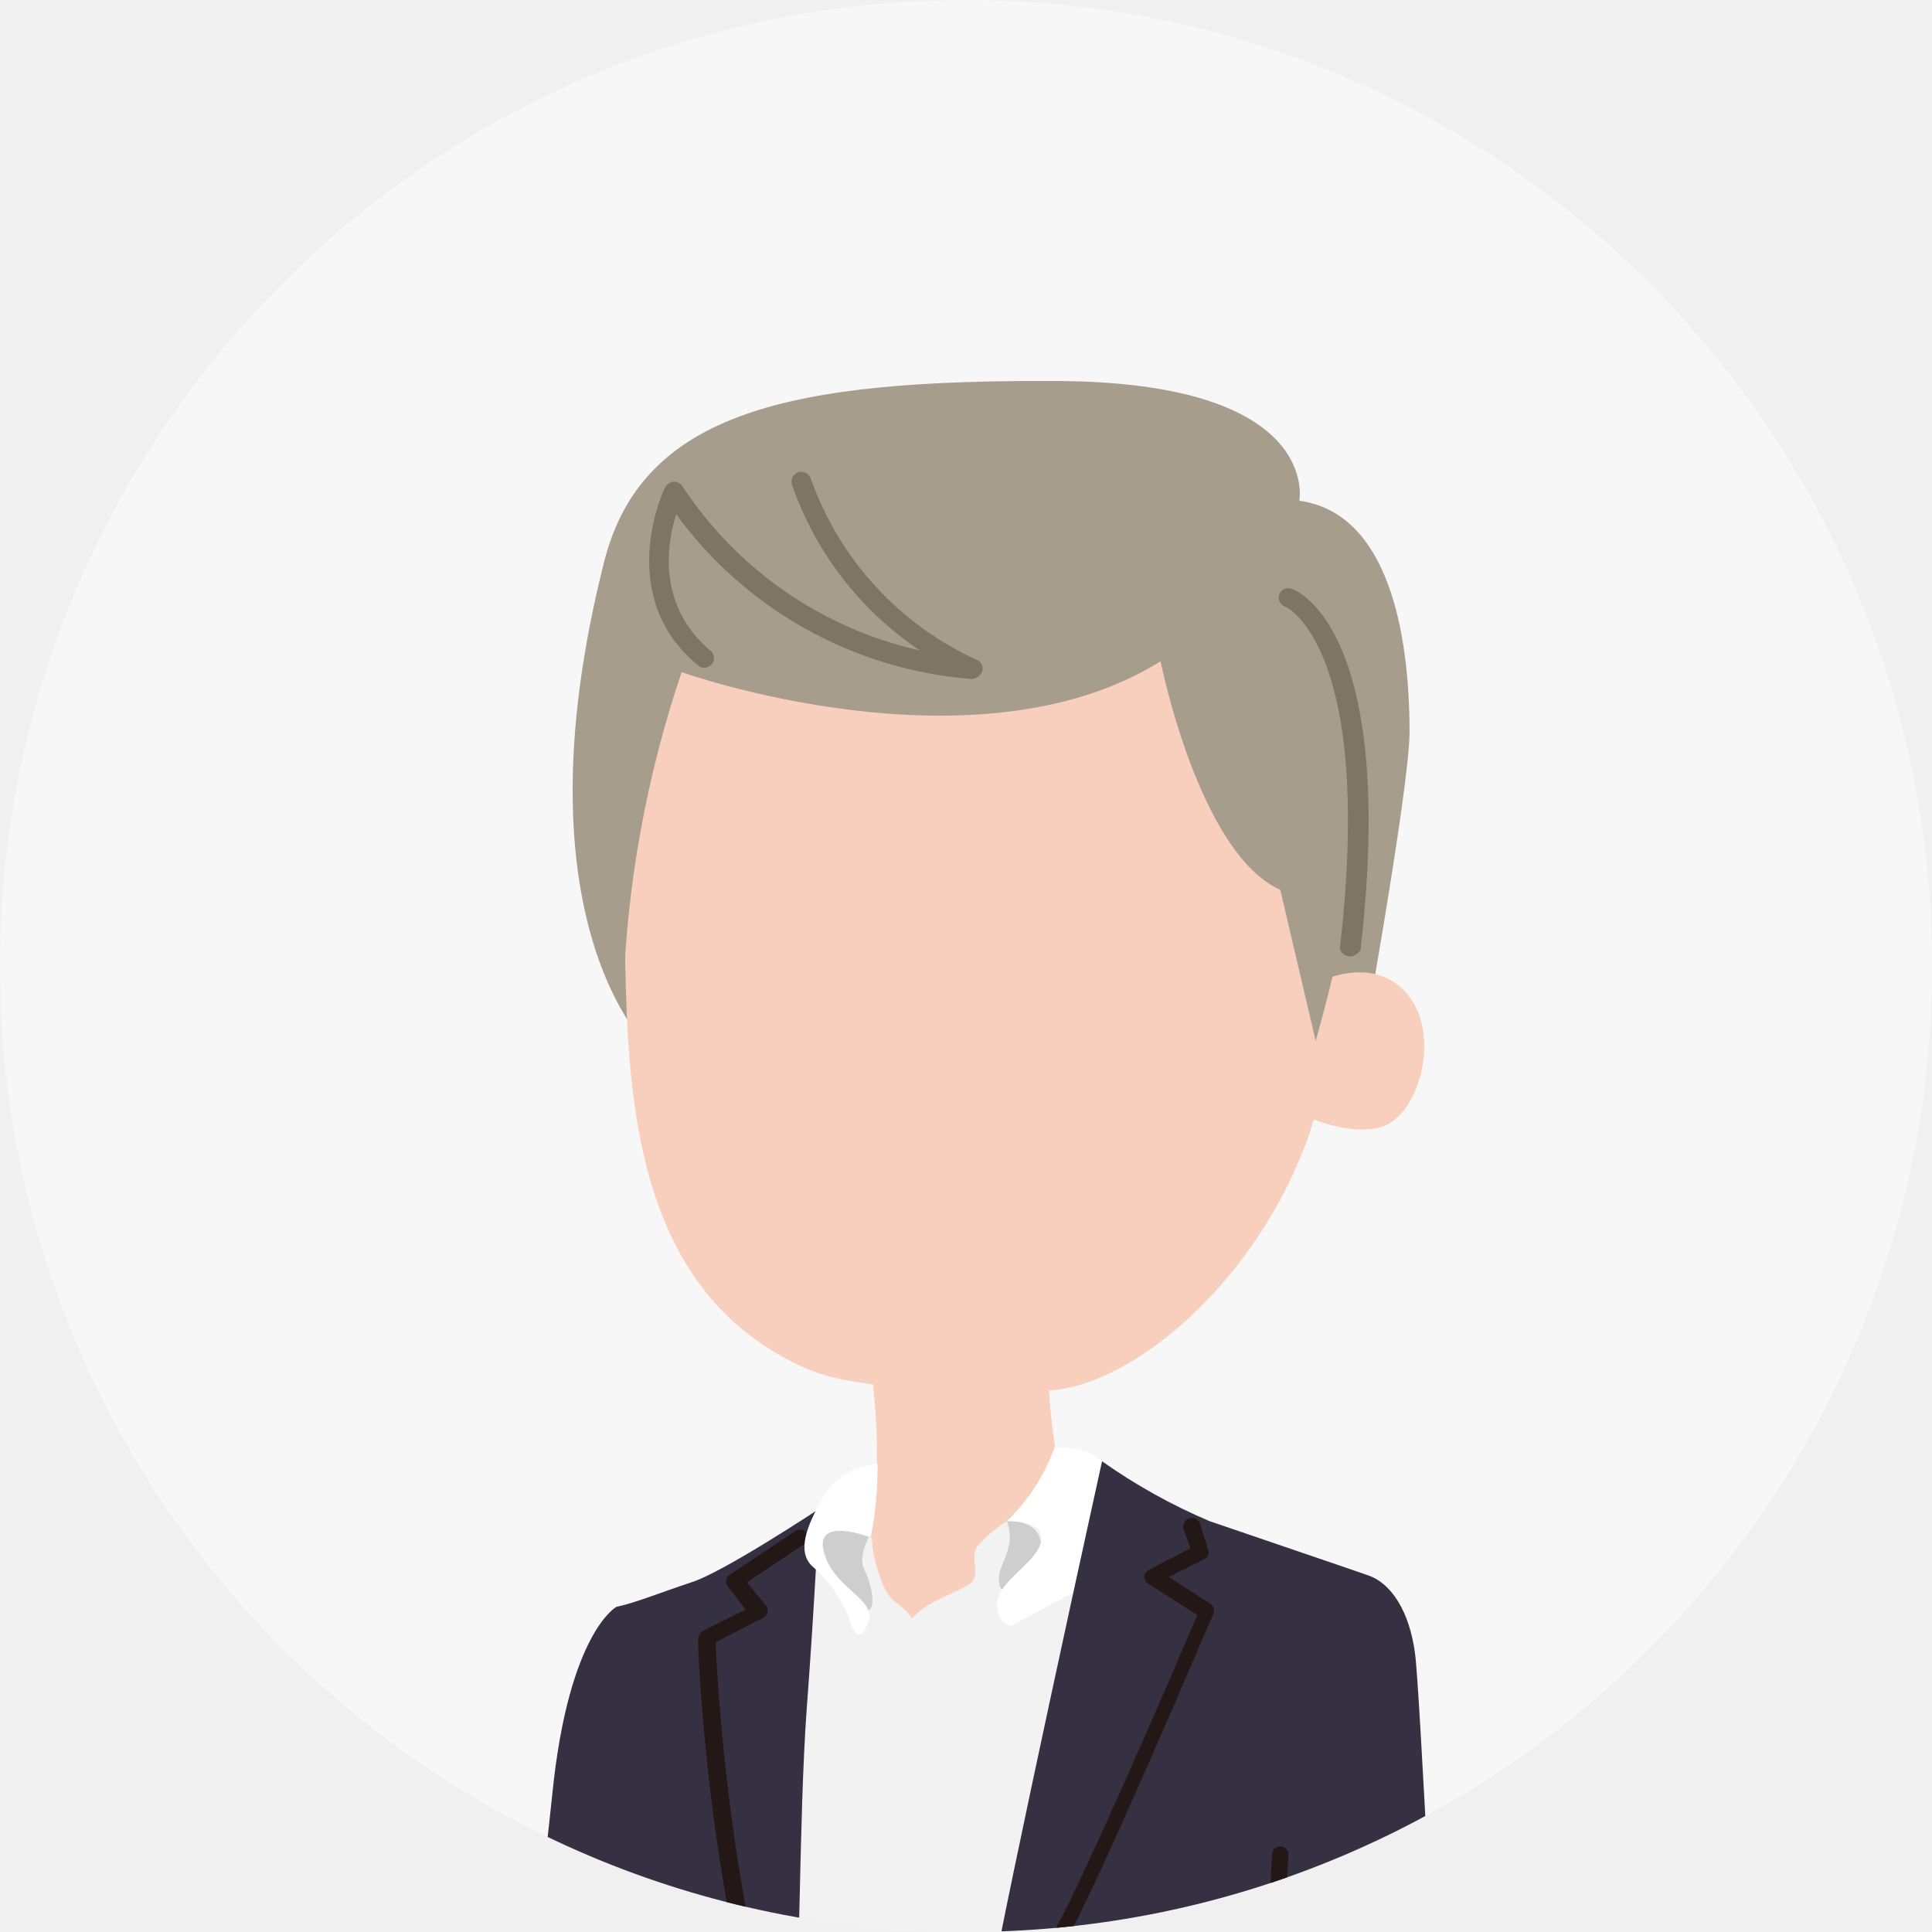
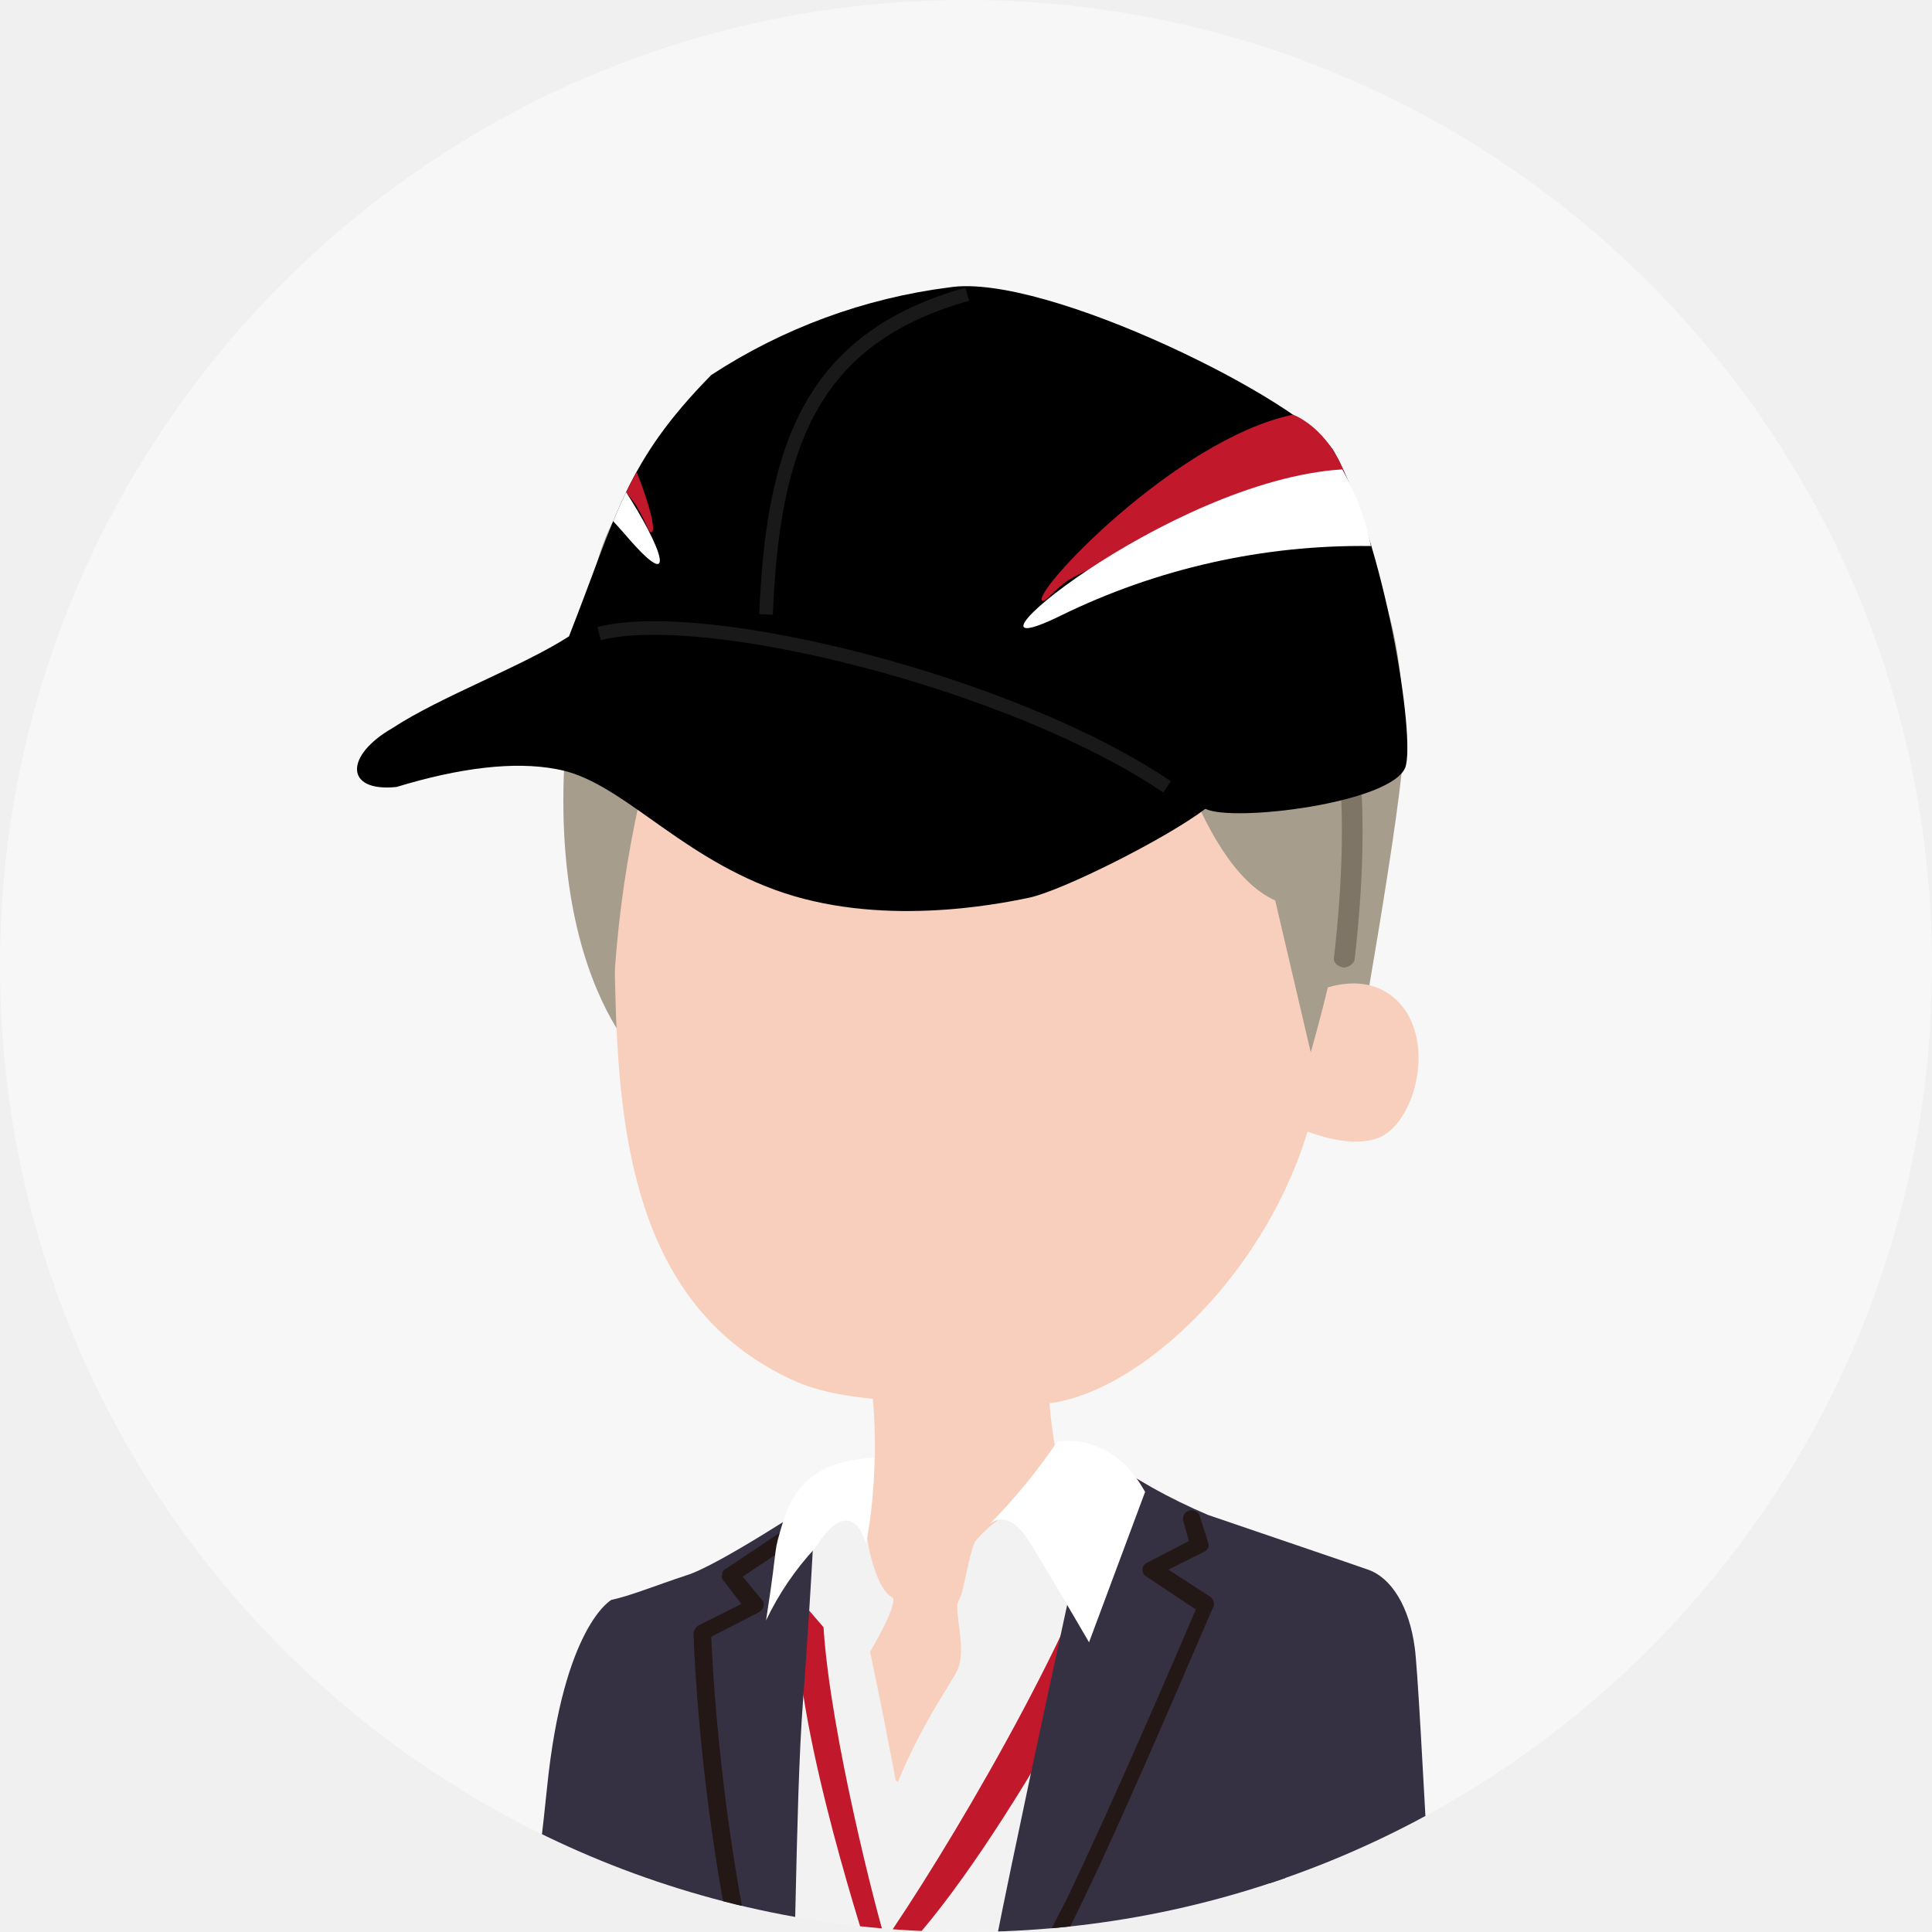
- <svg xmlns="http://www.w3.org/2000/svg" viewBox="5090 994 142 142">
+ <svg xmlns="http://www.w3.org/2000/svg" viewBox="9170 994 142 142">
  <defs>
    <style>
      .cls-1 {
        fill: #f7f7f7;
      }

      .cls-2 {
        clip-path: url(#clip-path);
      }

      .cls-3 {
        fill: #f8cfbd;
      }

      .cls-4 {
        fill: #f2f2f2;
      }

      .cls-5 {
-         fill: #cecece;
+         fill: #fff;
      }

      .cls-6 {
-         fill: #fff;
+         fill: #231815;
      }

      .cls-7 {
-         fill: #353142;
+         fill: #a69d8d;
      }

      .cls-8 {
-         fill: #231815;
+         fill: #7f7566;
      }

      .cls-9 {
-         fill: #a69d8d;
+         fill: none;
+         stroke: #191919;
+         stroke-miterlimit: 10;
      }

      .cls-10 {
-         fill: #7f7566;
+         fill: #c1182c;
+       }
+ 
+       .cls-11 {
+         clip-path: url(#clip-path-2);
+       }
+ 
+       .cls-12 {
+         fill: #353142;
      }
    </style>
    <clipPath id="clip-path">
-       <circle id="楕円形_17" data-name="楕円形 17" class="cls-1" cx="71" cy="71" r="71" transform="translate(499 986)" />
+       <circle id="楕円形_88" data-name="楕円形 88" class="cls-1" cx="71" cy="71" r="71" transform="translate(499 986)" />
+     </clipPath>
+     <clipPath id="clip-path-2">
+       <path id="パス_694" data-name="パス 694" d="M15.591,27.451C19.112,18.5,19.716,14.676,26.053,8.238A41.59,41.59,0,0,1,43.556,1.8C50.6.694,69.709,10.25,71.821,13.871,75.543,20.51,77.857,35,77.052,37.108c-1.106,2.615-12.674,4.024-14.686,3.018C59.449,42.338,51.8,46.161,49.39,46.664s-11.065,2.213-18.71-.6c-7.343-2.716-11.367-8.047-15.994-8.852-3.118-.6-7.142-.1-11.769,1.308-3.822.4-3.822-2.314-.3-4.325C6.136,31.877,12.171,29.664,15.591,27.451Z" transform="translate(-0.011 -1.712)" />
    </clipPath>
  </defs>
-   <g id="マスクグループ_3" data-name="マスクグループ 3" class="cls-2" transform="translate(4591 8)">
-     <circle id="楕円形_22" data-name="楕円形 22" class="cls-1" cx="71" cy="71" r="71" transform="translate(499 986)" />
-     <g id="グループ化_113" data-name="グループ化 113" transform="translate(535 1014.003)">
-       <path id="パス_105" data-name="パス 105" class="cls-3" d="M27.5,69.3s2.4,11.6-.4,17.5c0,0,4.2,10.8,16.7.8,0,0-3.8-10.4-2.5-19.9Z" />
-       <g id="グループ化_113-2" data-name="グループ化 113">
-         <path id="パス_106" data-name="パス 106" class="cls-4" d="M30.3,132.5c.3-3.9,1.1-15.6,1.2-19.2s-.2-22-.2-22a5.731,5.731,0,0,0-1.4-1.5c-1.1-.5-1.9-4-1.8-4.7.1-.4-3.1.6-3.1.6a3.126,3.126,0,0,0-2.2,3c.1,2.3-1.2,29.9-1.2,34,0,1.9-.7,7.8-1.4,13.6h10A21.688,21.688,0,0,1,30.3,132.5Z" />
+   <g id="マスクグループ_24" data-name="マスクグループ 24" class="cls-2" transform="translate(8671 8)">
+     <circle id="楕円形_86" data-name="楕円形 86" class="cls-1" cx="71" cy="71" r="71" transform="translate(499 986)" />
+     <g id="グループ化_399" data-name="グループ化 399" transform="translate(525.239 1007.033)">
+       <path id="パス_676" data-name="パス 676" class="cls-3" d="M36.9,77.009s2.414,11.668-.4,17.6c0,0,0,15.692,3.521,16.9,2.615.905,7.947-11.668,13.278-15.994,0,0-3.822-10.461-2.515-20.017Z" transform="translate(0.204 -1.276)" />
+       <g id="グループ化_391" data-name="グループ化 391" transform="translate(29.462 90.016)">
+         <path id="パス_677" data-name="パス 677" class="cls-4" d="M39.661,140.489c.3-3.923,1.106-15.692,1.207-19.313s-3.319-19.615-3.319-19.615,2.213-3.722,1.609-4.024c-1.106-.5-1.911-4.024-1.811-4.728.1-.4-2.817-1.609-2.817-1.609s-2.716,3.018-2.615,5.331-1.207,30.076-1.207,34.2c0,1.911-.7,7.846-1.408,13.68H39.359Q39.51,141.847,39.661,140.489Z" transform="translate(-29.3 -91.2)" />
      </g>
-       <g id="グループ化_114" data-name="グループ化 114">
-         <path id="パス_107" data-name="パス 107" class="cls-4" d="M40.4,112.6c1.2-8,5.9-30,5.9-30L38,83.8a9.62,9.62,0,0,0-2.2,1.9c-.5.9.2,1.7-.3,2.5-.5.7-3.8,1.5-4.6,3s-2.6,13-2.7,20.4-.6,19.8-.6,23.8v.8H39.5C39.6,127.3,39.7,116.8,40.4,112.6Z" />
+       <g id="グループ化_392" data-name="グループ化 392" transform="translate(37.308 89.01)">
+         <path id="パス_678" data-name="パス 678" class="cls-4" d="M49.774,120.377C50.981,112.33,55.709,90.2,55.709,90.2l-8.248,1.308a9.677,9.677,0,0,0-2.213,1.911c-.5.905-.8,3.621-1.207,4.325-.5.7.7,3.722-.2,5.331-.8,1.509-6.136,8.953-6.136,16.4-.1,7.444-.6,19.917-.6,23.94v.8H49.07C48.97,135.264,49.171,124.7,49.774,120.377Z" transform="translate(-37.1 -90.2)" />
      </g>
-       <path id="パス_108" data-name="パス 108" class="cls-5" d="M38,83.8a3.087,3.087,0,0,1,.1,2c-.3,1.2-.9,1.7-.6,2.8.3,1,3.1-1.4,3-3.2C40.3,83.6,38,83.8,38,83.8Z" />
-       <path id="パス_109" data-name="パス 109" class="cls-6" d="M41.5,78.4A14.115,14.115,0,0,1,38,83.8s3-.1,2.5,1.6c-.5,1.6-3.1,2.8-3.2,4.4s1,1.7,1,1.7l7.5-4C45.7,87.5,49,78.1,41.5,78.4Z" />
-       <circle id="楕円形_25" data-name="楕円形 25" class="cls-6" cx="1.7" cy="1.7" r="1.7" transform="translate(17.812 130.166) rotate(-84.855)" />
-       <g id="グループ化_115" data-name="グループ化 115">
-         <path id="パス_110" data-name="パス 110" class="cls-7" d="M22.2,127.2c.6-7.5.5-21.7,1.1-29.7s.9-14.6.9-14.6-7.1,4.7-9.4,5.4c-2.4.8-4.1,1.5-5.5,1.8,0,0-3.5,1.9-4.7,13.7S.7,133,.1,135.9a.756.756,0,0,1-.1.4H21.3C21.7,133,22,129.7,22.2,127.2Z" />
+       <circle id="楕円形_87" data-name="楕円形 87" class="cls-5" cx="1.71" cy="1.71" r="1.71" transform="translate(27.304 136.854) rotate(-84.855)" />
+       <path id="パス_679" data-name="パス 679" class="cls-6" d="M19.309,144.041h-.1a.756.756,0,0,1-.5-.7C20.114,137.2,17.7,120.905,17.7,120.7a.756.756,0,0,1,.5-.7c.3-.1.6.2.7.5.1.7,2.414,16.6,1.006,23.035A.563.563,0,0,1,19.309,144.041Z" transform="translate(0.093 -1.014)" />
+       <path id="パス_680" data-name="パス 680" class="cls-6" d="M68.009,144.37a.638.638,0,0,1-.6-.5C65.6,133.1,66.8,116.2,66.8,116a.6.6,0,1,1,1.207,0c0,.2-1.308,17,.6,27.562.1.3-.2.6-.5.7C68.11,144.37,68.11,144.37,68.009,144.37Z" transform="translate(0.381 -1.041)" />
+       <path id="パス_681" data-name="パス 681" class="cls-7" d="M20.733,58.489s-10.059-9.254-3.319-35.911C20.13,11.413,31.195,9.1,50.81,9.2s17.905,8.852,17.905,8.852c6.538.905,8.148,9.657,8.148,17.1,0,4.225-3.822,25.248-3.822,25.248Z" transform="translate(0.078 -1.668)" />
+       <path id="パス_682" data-name="パス 682" class="cls-3" d="M19.3,31.342c-.905,7.544-.6,15.089-.4,22.633C19.2,65.04,20.812,77.111,32.28,82.14c4.527,1.911,12.171,1.308,17,1.609,6.941.4,17.7-9.154,20.822-21.225,1.509-6.035-.905-12.171-1.609-18.307,0,0-2.012-15.491-15.692-18.609S23.428,24.3,19.3,31.342Z" transform="translate(0.099 -1.58)" />
+       <path id="パス_683" data-name="パス 683" class="cls-3" d="M68.4,54.108s4.627-3.118,7.645-.2,1.308,9.254-1.509,10.16-6.84-1.308-6.84-1.308Z" transform="translate(0.388 -1.411)" />
+       <path id="パス_684" data-name="パス 684" class="cls-7" d="M70.011,57.953,67.4,46.788c-6.035-2.716-8.852-16.9-8.852-16.9-13.68,8.55-35.408.8-35.408.8A84.283,84.283,0,0,0,18.71,54.734s-5.532-24.343,3.118-30.479S52.81,9.972,64.781,18.522C64.68,18.522,80.473,21.036,70.011,57.953Z" transform="translate(0.089 -1.635)" />
+       <path id="パス_685" data-name="パス 685" class="cls-8" d="M44.54,31.09h0A29.908,29.908,0,0,1,22.712,18.918c-.7,2.213-1.408,6.74,2.515,10.059a.715.715,0,0,1-.905,1.106c-6.237-5.13-2.515-13.077-2.414-13.177a.827.827,0,0,1,.6-.4.759.759,0,0,1,.7.4,28.426,28.426,0,0,0,17.5,12.071,24.385,24.385,0,0,1-9.455-12.272.732.732,0,0,1,1.408-.4A23.254,23.254,0,0,0,44.942,29.682a.684.684,0,0,1,.4.8A.943.943,0,0,1,44.54,31.09Z" transform="translate(0.111 -1.629)" />
+       <path id="パス_686" data-name="パス 686" class="cls-8" d="M72.131,51.66h0c-.5-.1-.8-.4-.7-.8C73.941,28.725,67.4,25.808,67.4,25.808a.7.7,0,1,1,.5-1.308c.3.1,7.745,3.018,5.03,26.656A.959.959,0,0,1,72.131,51.66Z" transform="translate(0.384 -1.578)" />
+       <g id="グループ化_395" data-name="グループ化 395" transform="translate(0 0)">
+         <path id="パス_687" data-name="パス 687" d="M15.591,27.451C19.112,18.5,19.716,14.676,26.053,8.238A41.59,41.59,0,0,1,43.556,1.8C50.6.694,69.709,10.25,71.821,13.871,75.543,20.51,77.857,35,77.052,37.108c-1.106,2.615-12.674,4.024-14.686,3.018C59.449,42.338,51.8,46.161,49.39,46.664s-11.065,2.213-18.71-.6c-7.343-2.716-11.367-8.047-15.994-8.852-3.118-.6-7.142-.1-11.769,1.308-3.822.4-3.822-2.314-.3-4.325C6.136,31.877,12.171,29.664,15.591,27.451Z" transform="translate(-0.011 -1.712)" />
+         <path id="パス_688" data-name="パス 688" class="cls-9" d="M17.7,27.1c7.846-2.012,30.479,3.621,41.745,11.266" transform="translate(0.093 -1.564)" />
+         <path id="パス_689" data-name="パス 689" class="cls-10" d="M68.508,11.1C59.858,12.911,49.094,24.378,50.1,24.78c.2.1.5-.4,1.609-1.308,1.509-1.207,11.97-5.331,20.722-7.745C71.124,12.005,68.508,11.1,68.508,11.1Z" transform="translate(0.284 -1.657)" />
+         <path id="パス_690" data-name="パス 690" class="cls-5" d="M72.138,15.1c-12.876.8-30.177,15.39-20.722,10.763a50.3,50.3,0,0,1,22.834-5.13A18.79,18.79,0,0,0,72.138,15.1Z" transform="translate(0.276 -1.633)" />
+         <path id="パス_691" data-name="パス 691" class="cls-9" d="M29.9,25.838C30.4,13.466,33.219,5.519,44.687,2.3" transform="translate(0.165 -1.708)" />
+         <g id="グループ化_394" data-name="グループ化 394">
+           <g id="グループ化_393" data-name="グループ化 393" class="cls-11">
+             <path id="パス_692" data-name="パス 692" class="cls-10" d="M10.032,0C17.275,5.03,22.707,19.816,21.6,19.816c-.2,0-.3-.6-1.006-1.811C19.689,16.3,11.642,8.349,4.5,2.817,7.317-.2,10.032,0,10.032,0Z" transform="translate(0.015 -1.722)" />
+             <path id="パス_693" data-name="パス 693" class="cls-5" d="M5.124,2.2C16.692,8.034,26.952,28.253,20.012,20.306A49.612,49.612,0,0,0,1,6.626,21.846,21.846,0,0,1,5.124,2.2Z" transform="translate(-0.006 -1.709)" />
+           </g>
+         </g>
      </g>
-       <path id="パス_111" data-name="パス 111" class="cls-8" d="M10,136.2H9.9a.752.752,0,0,1-.5-.7c1.4-6.1-1-22.3-1-22.5a.752.752,0,0,1,.5-.7c.3-.1.6.2.7.5.1.7,2.4,16.5,1,22.9A.56.56,0,0,1,10,136.2Z" />
-       <g id="グループ化_116" data-name="グループ化 116">
-         <path id="パス_112" data-name="パス 112" class="cls-7" d="M70.3,130.5c-.7-6.6-1.9-34.1-2.3-37-.4-3-1.7-5.1-3.4-5.7s-8.5-2.9-11.7-4A42.368,42.368,0,0,1,45,79.4s-7.1,32.2-8.3,39.3a75.567,75.567,0,0,0-1.2,15.1c0,.5.1,1.4.2,2.5H70.8C70.6,134,70.5,132,70.3,130.5Z" />
+       <g id="グループ化_396" data-name="グループ化 396" transform="translate(32.299 87.099)">
+         <path id="パス_695" data-name="パス 695" class="cls-10" d="M38.336,128.938c-.2,0-.8-4.929-.905-5.13-.5-1.71-6.035-18.609-5.231-26.254l1.911,2.213c.5,7.947,4.024,21.426,4.527,22.935a8.16,8.16,0,0,0,.6-.8c5.13-7.645,14.586-23.84,17-33.6l2.314,1.408c.6,5.03-11.87,26.958-18.509,33.8C39.342,124.211,39.946,128.938,38.336,128.938Z" transform="translate(-32.121 -88.3)" />
+         <path id="パス_696" data-name="パス 696" class="cls-10" d="M34.5,127.2l9.254-.4.2,15.491-9.254.3Z" transform="translate(-32.107 -88.073)" />
+         <path id="パス_697" data-name="パス 697" class="cls-5" d="M34.5,127.1l9.254-.3-4.627,3.219Z" transform="translate(-32.107 -88.073)" />
      </g>
-       <path id="パス_113" data-name="パス 113" class="cls-8" d="M58.7,136.5a.634.634,0,0,1-.6-.5c-1.8-10.7-.6-27.5-.6-27.7a.6.6,0,1,1,1.2,0c0,.2-1.3,16.9.6,27.4.1.3-.2.6-.5.7C58.8,136.5,58.8,136.5,58.7,136.5Z" />
-       <path id="パス_114" data-name="パス 114" class="cls-8" d="M36.3,127.2h-.1a.752.752,0,0,1-.5-.7c.3-1.9,1.7-4.5,3.7-8.4.9-1.8,1.9-3.8,3.1-6.1,3.2-6.6,8.4-18.7,9.5-21.3l-3.6-2.3a.567.567,0,0,1,0-1l3.1-1.6L51,84.4a.632.632,0,1,1,1.2-.4l.6,1.9a.517.517,0,0,1-.3.7l-2.6,1.3,3.1,2a.663.663,0,0,1,.2.7c-.1.1-6.1,14.4-9.7,21.8-1.1,2.3-2.2,4.4-3.1,6.1-2,3.8-3.3,6.4-3.6,8.1C36.8,127,36.6,127.2,36.3,127.2Z" />
-       <path id="パス_115" data-name="パス 115" class="cls-8" d="M21.3,126a.675.675,0,0,1-.6-.4c-4.9-15.7-5.4-32.9-5.4-33.1a.864.864,0,0,1,.3-.6l3.2-1.6-1.3-1.7a.44.44,0,0,1-.1-.5c0-.2.1-.3.3-.4l4.8-3.2a.583.583,0,1,1,.6,1l-4.2,2.8L20.3,90a.44.44,0,0,1,.1.5c0,.2-.2.3-.3.4l-3.5,1.8c.1,2.6.9,18.2,5.3,32.4a.68.68,0,0,1-.4.8C21.4,126,21.4,126,21.3,126Z" />
-       <path id="パス_116" data-name="パス 116" class="cls-5" d="M28.1,84.5s-1.1,1.8-.6,2.8.8,2.4.5,2.9-1.2-.5-1.2-.7-2.3-2.2-2.7-2.7c-.8-1,.3-2,.8-2.3C25.6,84.1,28.1,84.5,28.1,84.5Z" />
-       <path id="パス_117" data-name="パス 117" class="cls-6" d="M28.5,79.6A27.7,27.7,0,0,1,28,85s-4.6-1.8-3.3,1.5c.9,2.4,3.8,3.1,3.1,4.8s-1.2.4-1.4-.4a10.072,10.072,0,0,0-2.6-3.7c-1.1-.9-.8-2.5.5-4.8A5.038,5.038,0,0,1,28.5,79.6Z" />
-       <path id="パス_118" data-name="パス 118" class="cls-9" d="M11.7,49s-10-9.2-3.3-35.7C11.2,2.2,22.2-.1,41.7,0S59.5,8.8,59.5,8.8c6.5.9,8.1,9.6,8.1,17,0,4.2-3.8,25.1-3.8,25.1Z" />
-       <path id="パス_119" data-name="パス 119" class="cls-3" d="M10.4,22.1C9.5,29.5,9.8,37,10,44.6c.3,11,1.9,23,13.3,28,4.5,1.9,12.1,1.3,16.9,1.6,6.9.4,17.6-9.1,20.7-21.1,1.5-6-.9-12.1-1.6-18.2,0,0-2-15.4-15.6-18.5C30,13.3,14.5,15.1,10.4,22.1Z" />
-       <path id="パス_120" data-name="パス 120" class="cls-3" d="M59.5,44.9s4.6-3.1,7.6-.2,1.3,9.2-1.5,10.1-6.8-1.3-6.8-1.3Z" />
-       <path id="パス_121" data-name="パス 121" class="cls-9" d="M60.7,48.5,58.1,37.4c-6-2.7-8.8-16.8-8.8-16.8-13.6,8.5-35.2.8-35.2.8A82.183,82.183,0,0,0,9.8,45.3S4.2,21.1,12.8,15,43.6.8,55.5,9.3C55.5,9.3,71.1,11.8,60.7,48.5Z" />
-       <path id="パス_122" data-name="パス 122" class="cls-10" d="M35.4,21.9h0A29.733,29.733,0,0,1,13.7,9.8c-.7,2.2-1.4,6.7,2.5,10a.711.711,0,1,1-.9,1.1c-6.2-5.1-2.5-13-2.4-13.1a.822.822,0,0,1,.6-.4.755.755,0,0,1,.7.4,28.259,28.259,0,0,0,17.4,12A24.241,24.241,0,0,1,22.2,7.6a.728.728,0,1,1,1.4-.4A23.117,23.117,0,0,0,35.8,20.5a.68.68,0,0,1,.4.8A.871.871,0,0,1,35.4,21.9Z" />
-       <path id="パス_123" data-name="パス 123" class="cls-10" d="M63.2,42.3h0c-.5-.1-.8-.4-.7-.8,2.5-22-4-24.9-4-24.9a.7.7,0,1,1,.5-1.3c.3.1,7.7,3,5,26.5A.953.953,0,0,1,63.2,42.3Z" />
+       <g id="グループ化_397" data-name="グループ化 397" transform="translate(45.024 85.892)">
+         <path id="パス_698" data-name="パス 698" class="cls-12" d="M79.806,138.5c-.7-6.639-1.911-34.3-2.314-37.218-.4-3.018-1.71-5.13-3.42-5.734s-8.55-2.917-11.769-4.024A42.619,42.619,0,0,1,54.356,87.1s-7.142,32.39-8.349,39.532A76.013,76.013,0,0,0,44.8,141.821c0,.5.1,1.408.2,2.515H80.309C80.107,142.022,80.007,140.01,79.806,138.5Z" transform="translate(-44.771 -87.1)" />
+       </g>
+       <path id="パス_699" data-name="パス 699" class="cls-6" d="M45.6,135.158h-.1a.756.756,0,0,1-.5-.7c.3-1.911,1.71-4.527,3.722-8.45.905-1.811,1.911-3.822,3.118-6.136,3.219-6.639,8.45-18.81,9.556-21.426l-3.621-2.414a.57.57,0,0,1,0-1.006l3.118-1.609L60.491,92a.636.636,0,1,1,1.207-.4l.6,1.911a.52.52,0,0,1-.3.7l-2.615,1.308L62.5,97.537a.667.667,0,0,1,.2.7c-.1.1-6.136,14.485-9.757,21.929-1.106,2.314-2.213,4.426-3.118,6.136-2.012,3.822-3.319,6.438-3.621,8.148C46.207,134.957,45.905,135.158,45.6,135.158Z" transform="translate(0.254 -1.184)" />
+       <path id="パス_700" data-name="パス 700" class="cls-5" d="M51.23,86.1a42.139,42.139,0,0,1-5.13,6.237s1.308-1.609,3.018,1.106c.8,1.207,4.426,7.444,4.426,7.444l4.124-11.065C57.567,89.822,55.857,85.7,51.23,86.1Z" transform="translate(0.261 -1.214)" />
+       <g id="グループ化_398" data-name="グループ化 398" transform="translate(9.343 89.312)">
+         <path id="パス_701" data-name="パス 701" class="cls-12" d="M31.631,135.062c.6-7.544.5-21.828,1.106-29.875s.905-14.686.905-14.686-7.142,4.728-9.455,5.432c-2.414.8-4.124,1.509-5.532,1.811,0,0-3.521,1.911-4.728,13.781S10,140.9,9.4,143.813a.76.76,0,0,1-.1.4H30.726C31.128,141,31.43,137.677,31.631,135.062Z" transform="translate(-9.3 -90.5)" />
+       </g>
+       <path id="パス_702" data-name="パス 702" class="cls-6" d="M30.635,133.946a.679.679,0,0,1-.6-.4c-4.929-15.793-5.432-33.094-5.432-33.3a.869.869,0,0,1,.3-.6l3.219-1.609-1.308-1.71a.442.442,0,0,1-.1-.5c0-.2.1-.3.3-.4L31.842,92.2a.587.587,0,1,1,.6,1.006l-4.225,2.817,1.408,1.71a.442.442,0,0,1,.1.5c0,.2-.2.3-.3.4l-3.521,1.811c.1,2.615.905,18.307,5.331,32.591a.684.684,0,0,1-.4.8C30.736,133.946,30.736,133.946,30.635,133.946Z" transform="translate(0.134 -1.178)" />
+       <path id="パス_703" data-name="パス 703" class="cls-5" d="M37.847,87.3a32.181,32.181,0,0,1-.6,6.337s-1.006-4.024-3.722.3A21.3,21.3,0,0,0,29.9,99.27c1.006-6.438.4-4.426,1.308-7.444C32.515,87.8,35.734,87.5,37.847,87.3Z" transform="translate(0.165 -1.207)" />
    </g>
  </g>
</svg>
